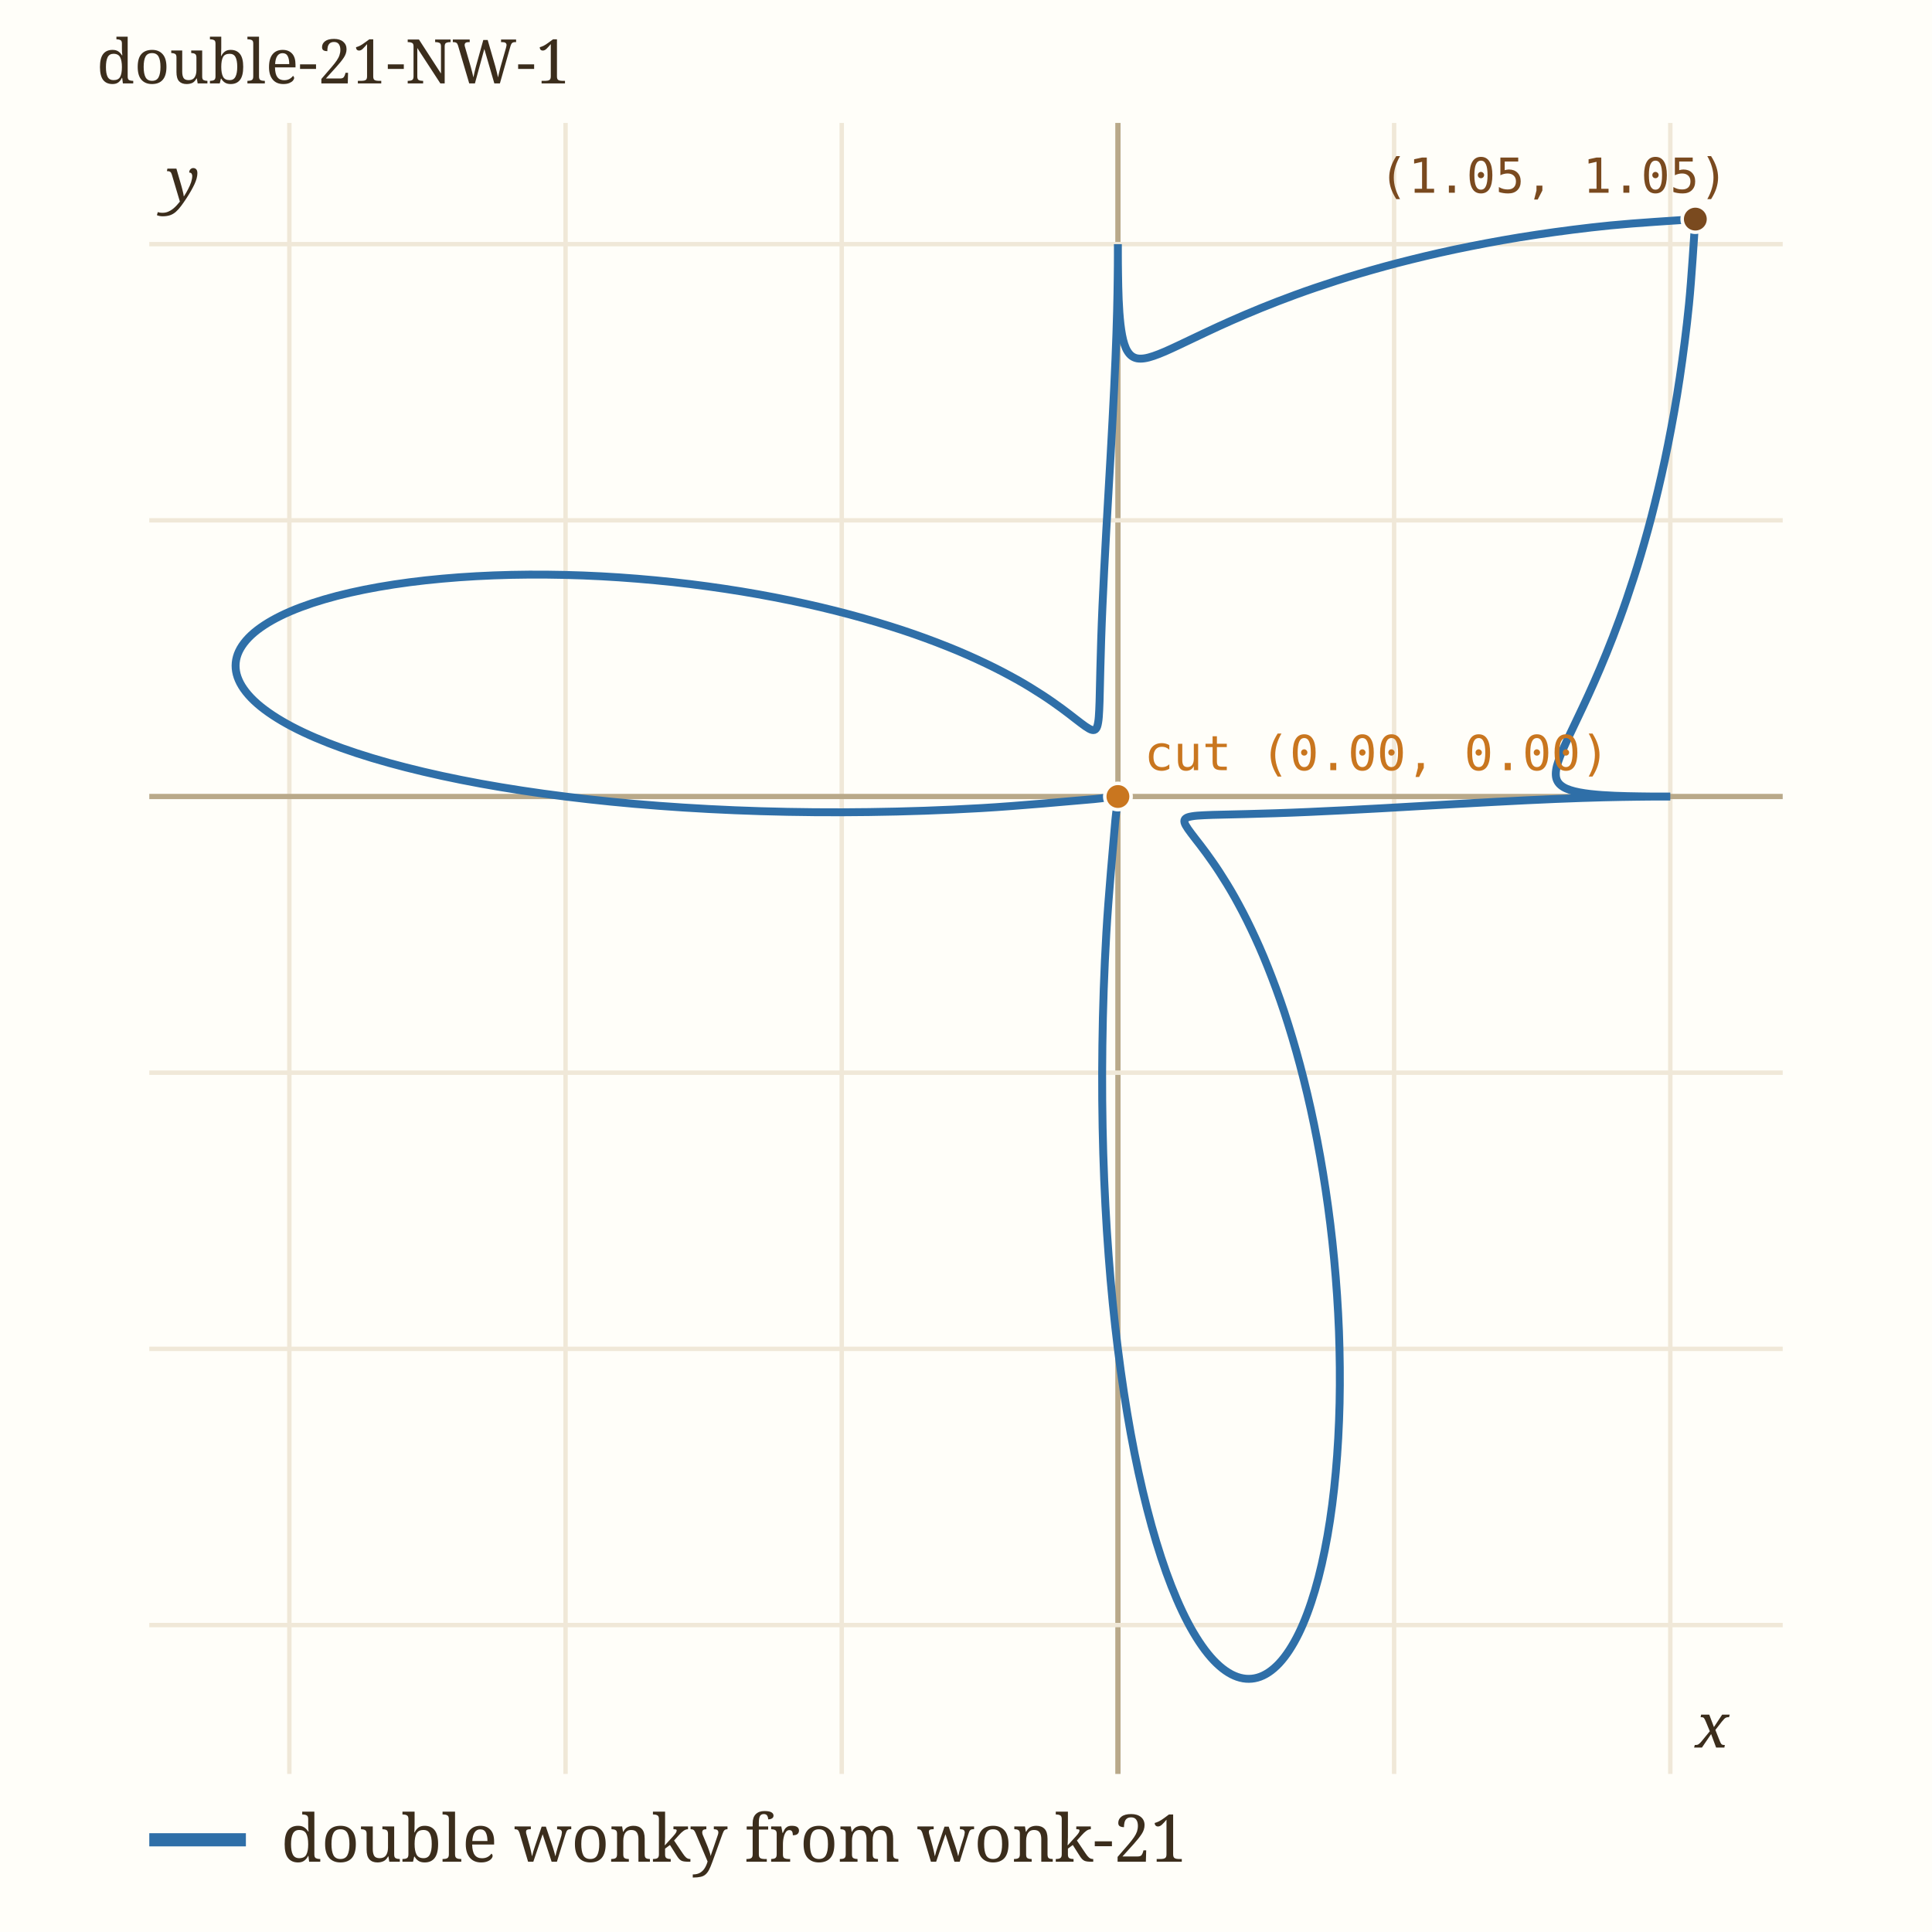
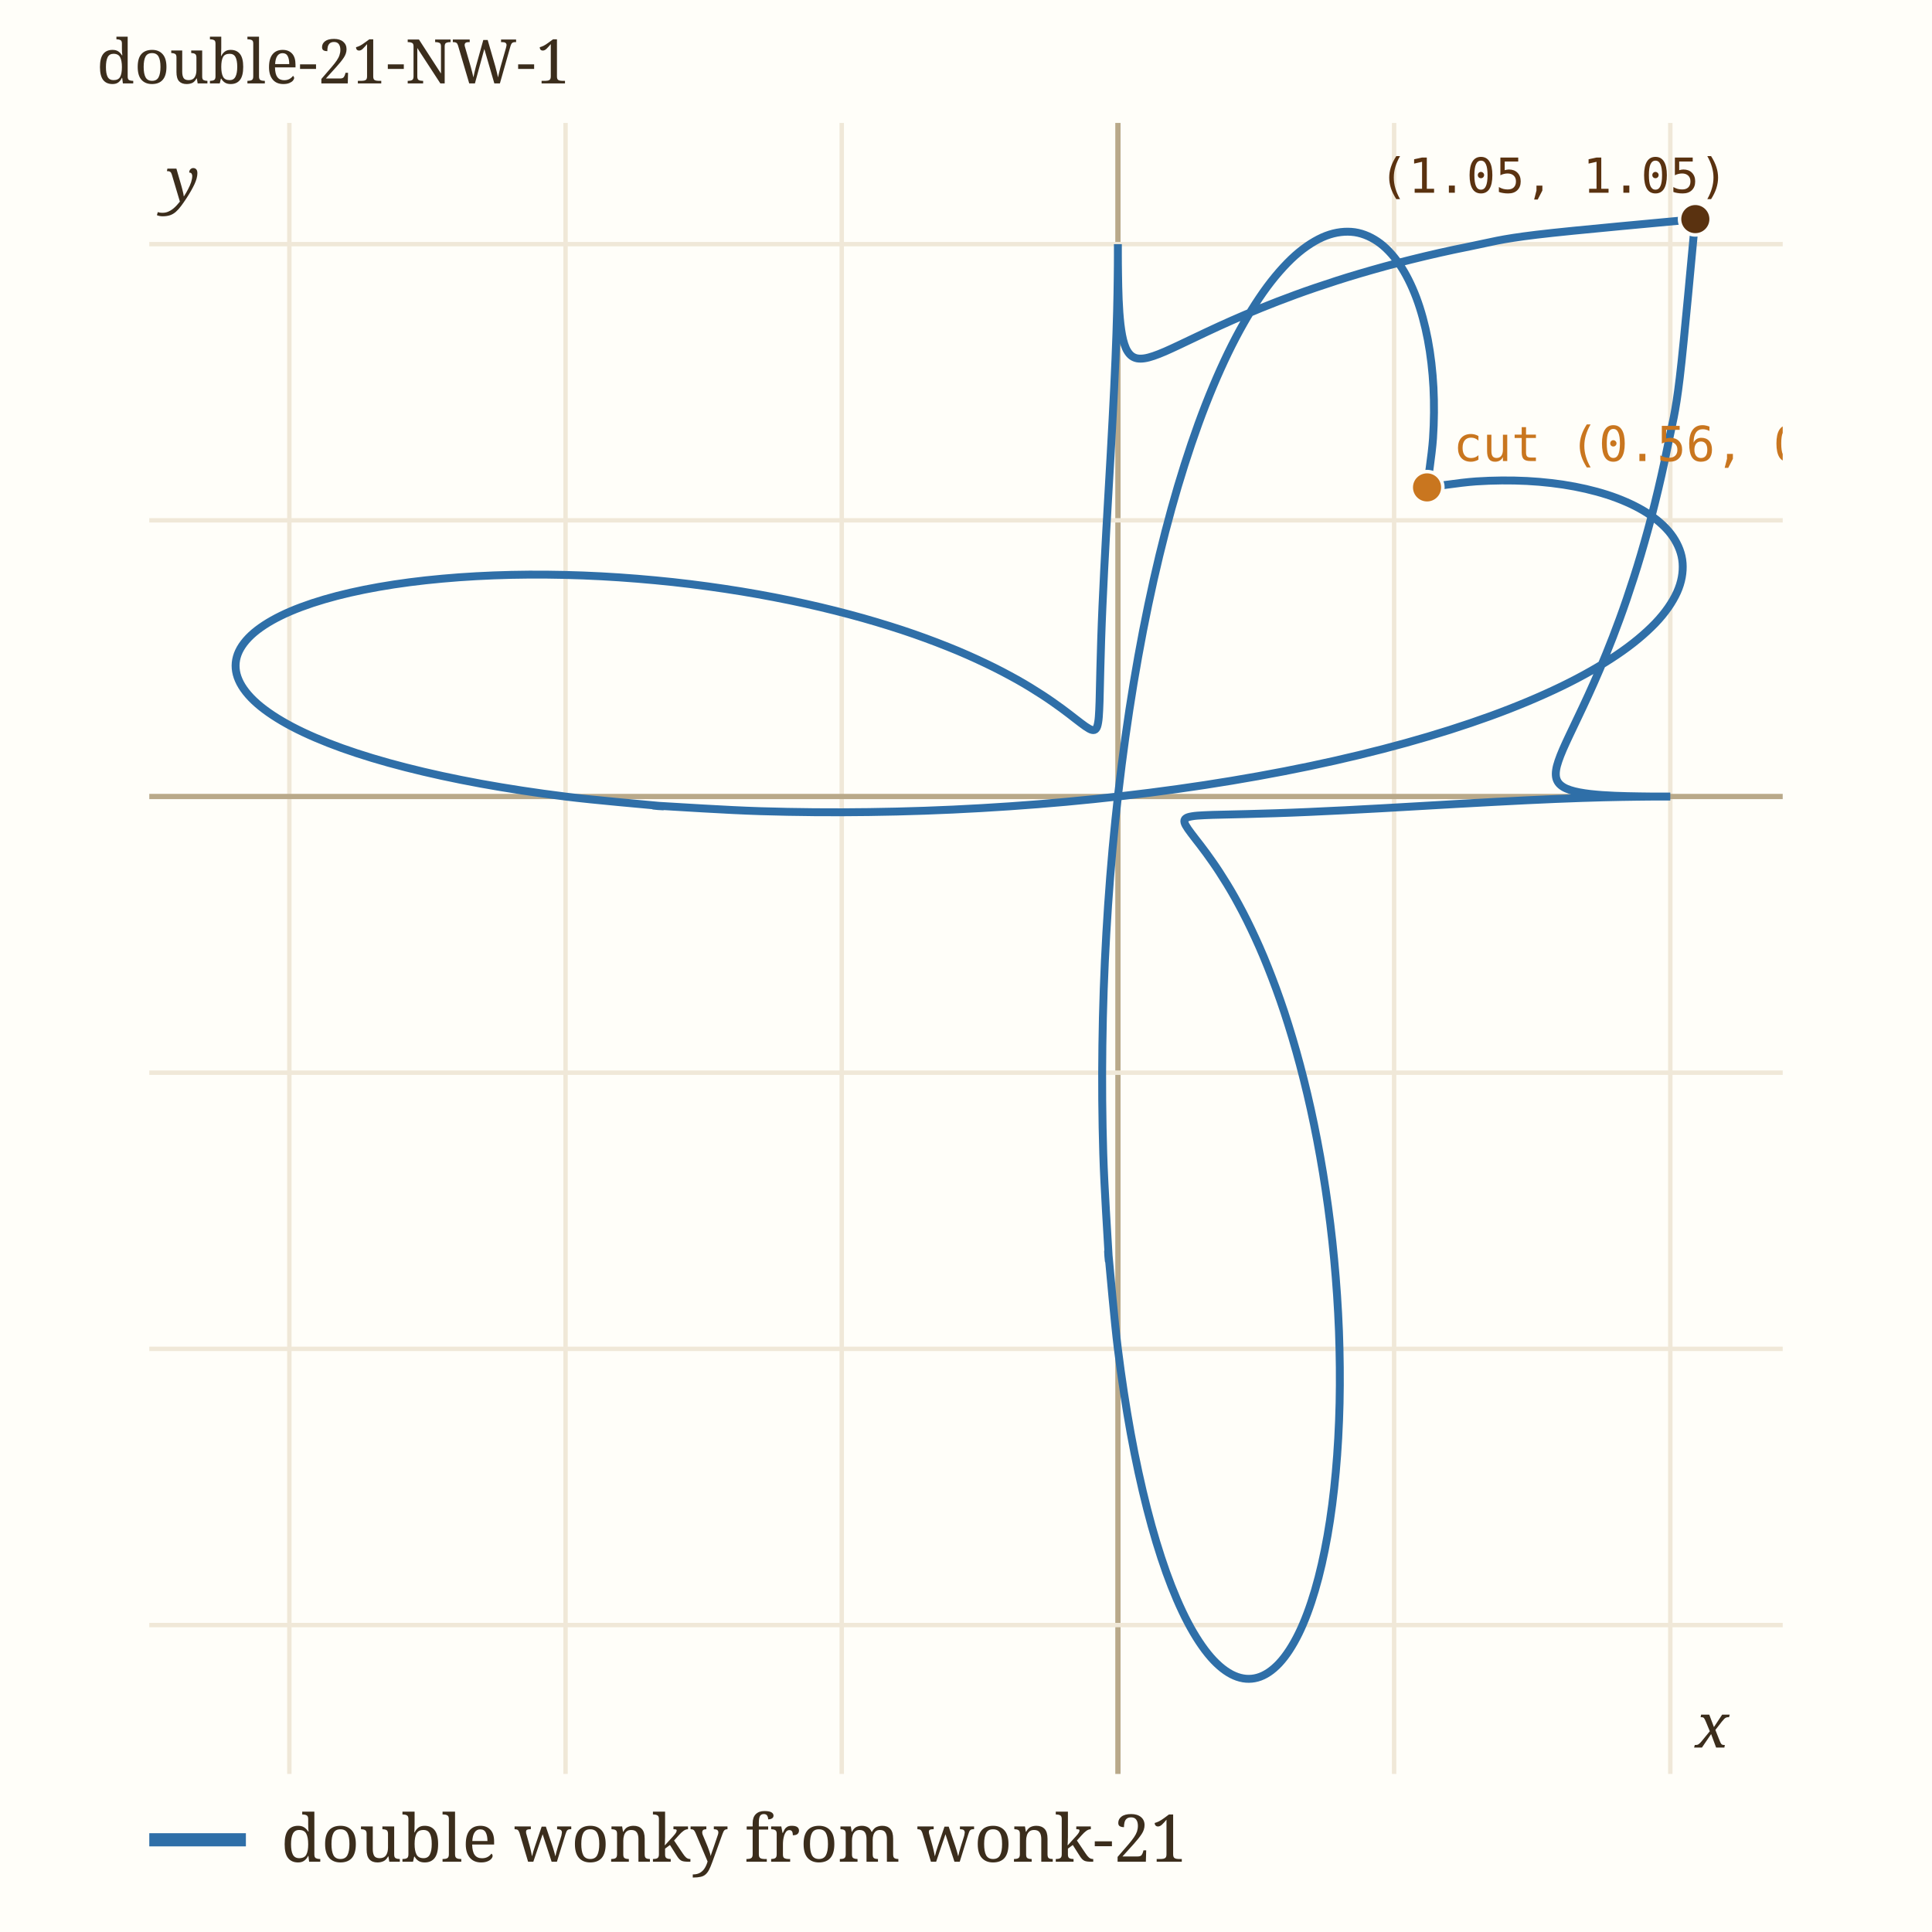
<svg xmlns="http://www.w3.org/2000/svg" viewBox="0 0 440 440" width="440" height="440" role="img" aria-label="double-21-NW-1" data-panel="double-21-NW-1">
  <rect x="0" y="0" width="440" height="440" fill="#fffef9" />
  <clipPath id="clip-double-21-NW-1">
    <rect x="34" y="28" width="372" height="376" />
  </clipPath>
  <g clip-path="url(#clip-double-21-NW-1)">
    <line x1="65.9" x2="65.9" y1="28" y2="404" stroke="#f0e8d8" stroke-width="1" />
    <text x="65.9" y="418.0" font-family="ui-monospace, Menlo, monospace" font-size="11" fill="#9c8a6a" text-anchor="middle">-1.5</text>
    <line x1="128.8" x2="128.8" y1="28" y2="404" stroke="#f0e8d8" stroke-width="1" />
    <text x="128.8" y="418.0" font-family="ui-monospace, Menlo, monospace" font-size="11" fill="#9c8a6a" text-anchor="middle">-1</text>
    <line x1="191.7" x2="191.7" y1="28" y2="404" stroke="#f0e8d8" stroke-width="1" />
    <text x="191.7" y="418.0" font-family="ui-monospace, Menlo, monospace" font-size="11" fill="#9c8a6a" text-anchor="middle">-0.5</text>
    <line x1="254.6" x2="254.6" y1="28" y2="404" stroke="#b9a98a" stroke-width="1.2" />
    <line x1="317.5" x2="317.5" y1="28" y2="404" stroke="#f0e8d8" stroke-width="1" />
    <text x="317.5" y="418.0" font-family="ui-monospace, Menlo, monospace" font-size="11" fill="#9c8a6a" text-anchor="middle">0.5</text>
    <line x1="380.4" x2="380.4" y1="28" y2="404" stroke="#f0e8d8" stroke-width="1" />
    <text x="380.4" y="418.0" font-family="ui-monospace, Menlo, monospace" font-size="11" fill="#9c8a6a" text-anchor="middle">1</text>
    <line x1="34" x2="406" y1="370.1" y2="370.1" stroke="#f0e8d8" stroke-width="1" />
    <text x="28.0" y="374.1" font-family="ui-monospace, Menlo, monospace" font-size="11" fill="#9c8a6a" text-anchor="end">-1.5</text>
    <line x1="34" x2="406" y1="307.2" y2="307.2" stroke="#f0e8d8" stroke-width="1" />
    <text x="28.0" y="311.2" font-family="ui-monospace, Menlo, monospace" font-size="11" fill="#9c8a6a" text-anchor="end">-1</text>
    <line x1="34" x2="406" y1="244.3" y2="244.3" stroke="#f0e8d8" stroke-width="1" />
    <text x="28.0" y="248.3" font-family="ui-monospace, Menlo, monospace" font-size="11" fill="#9c8a6a" text-anchor="end">-0.5</text>
    <line x1="34" x2="406" y1="181.4" y2="181.4" stroke="#b9a98a" stroke-width="1.2" />
    <line x1="34" x2="406" y1="118.5" y2="118.5" stroke="#f0e8d8" stroke-width="1" />
    <text x="28.0" y="122.5" font-family="ui-monospace, Menlo, monospace" font-size="11" fill="#9c8a6a" text-anchor="end">0.5</text>
    <line x1="34" x2="406" y1="55.6" y2="55.6" stroke="#f0e8d8" stroke-width="1" />
    <text x="28.0" y="59.6" font-family="ui-monospace, Menlo, monospace" font-size="11" fill="#9c8a6a" text-anchor="end">1</text>
-     <path d="M386.07,49.93 C385.89,49.94 388.23,49.74 385.01,49.98 C381.79,50.21 372.59,50.76 366.75,51.34 C360.91,51.92 355.28,52.66 349.96,53.45 C344.63,54.24 339.57,55.16 334.81,56.11 C330.05,57.05 325.57,58.08 321.38,59.12 C317.18,60.15 313.29,61.24 309.65,62.31 C306.01,63.38 302.66,64.48 299.54,65.54 C296.42,66.60 293.58,67.66 290.94,68.67 C288.30,69.68 285.91,70.68 283.70,71.61 C281.49,72.54 279.51,73.44 277.67,74.27 C275.84,75.10 274.21,75.89 272.70,76.60 C271.19,77.31 269.86,77.96 268.64,78.53 C267.41,79.11 266.34,79.61 265.35,80.04 C264.36,80.46 263.50,80.81 262.72,81.07 C261.93,81.34 261.25,81.52 260.63,81.61 C260.01,81.70 259.48,81.70 259.00,81.62 C258.52,81.53 258.11,81.35 257.74,81.08 C257.37,80.81 257.06,80.44 256.78,79.99 C256.50,79.55 256.27,79.00 256.07,78.39 C255.86,77.78 255.70,77.07 255.55,76.31 C255.40,75.56 255.29,74.72 255.18,73.85 C255.08,72.98 255.00,72.04 254.93,71.11 C254.87,70.17 254.82,69.18 254.77,68.22 C254.73,67.26 254.70,66.28 254.68,65.35 C254.65,64.42 254.64,63.50 254.63,62.64 C254.62,61.79 254.61,60.97 254.60,60.24 C254.60,59.51 254.60,58.84 254.59,58.26 C254.59,57.69 254.59,57.19 254.59,56.80 C254.59,56.40 254.59,56.10 254.59,55.90 C254.59,55.70 254.59,55.60 254.59,55.60 C254.59,55.60 254.59,55.70 254.59,55.90 C254.59,56.10 254.59,56.40 254.59,56.80 C254.59,57.21 254.59,57.71 254.59,58.31 C254.59,58.92 254.58,59.62 254.58,60.44 C254.57,61.25 254.57,62.17 254.55,63.21 C254.54,64.25 254.53,65.39 254.50,66.67 C254.48,67.95 254.45,69.35 254.41,70.89 C254.37,72.43 254.32,74.09 254.26,75.90 C254.20,77.71 254.13,79.66 254.04,81.74 C253.96,83.83 253.86,86.06 253.74,88.41 C253.63,90.76 253.50,93.25 253.36,95.84 C253.23,98.42 253.07,101.14 252.92,103.90 C252.76,106.67 252.59,109.55 252.43,112.42 C252.26,115.30 252.09,118.25 251.93,121.15 C251.77,124.04 251.61,126.97 251.47,129.78 C251.32,132.60 251.19,135.40 251.08,138.03 C250.96,140.66 250.87,143.22 250.79,145.57 C250.71,147.93 250.65,150.16 250.60,152.16 C250.54,154.16 250.51,155.98 250.47,157.58 C250.43,159.17 250.41,160.55 250.34,161.70 C250.28,162.85 250.23,163.78 250.10,164.49 C249.98,165.20 249.85,165.68 249.61,165.97 C249.38,166.26 249.11,166.33 248.71,166.24 C248.31,166.15 247.84,165.86 247.21,165.44 C246.58,165.02 245.85,164.42 244.93,163.73 C244.01,163.03 242.97,162.18 241.70,161.27 C240.43,160.36 239.00,159.32 237.32,158.24 C235.65,157.16 233.78,155.99 231.64,154.79 C229.50,153.60 227.14,152.34 224.50,151.09 C221.86,149.83 218.97,148.53 215.79,147.27 C212.61,146.00 209.16,144.72 205.44,143.49 C201.71,142.27 197.70,141.06 193.45,139.93 C189.19,138.80 184.65,137.71 179.92,136.74 C175.19,135.77 170.18,134.86 165.07,134.10 C159.95,133.33 154.59,132.66 149.22,132.16 C143.84,131.65 138.29,131.27 132.82,131.06 C127.36,130.86 121.80,130.80 116.44,130.92 C111.09,131.04 105.73,131.33 100.71,131.79 C95.68,132.24 90.76,132.88 86.28,133.67 C81.80,134.46 77.55,135.42 73.83,136.52 C70.12,137.61 66.74,138.87 63.97,140.23 C61.20,141.59 58.88,143.10 57.21,144.66 C55.53,146.23 54.40,147.92 53.93,149.62 C53.45,151.33 53.59,153.12 54.37,154.89 C55.14,156.67 56.57,158.49 58.59,160.26 C60.61,162.02 63.30,163.80 66.51,165.49 C69.73,167.18 73.59,168.84 77.90,170.39 C82.21,171.93 87.12,173.42 92.39,174.76 C97.66,176.11 103.46,177.37 109.53,178.48 C115.59,179.58 122.03,180.57 128.78,181.41 C135.53,182.25 142.62,182.97 150.03,183.52 C157.44,184.08 165.27,184.50 173.25,184.74 C181.23,184.98 189.55,185.06 197.92,184.94 C206.29,184.83 214.91,184.54 223.46,184.04 C232.00,183.55 243.98,182.43 249.17,181.99 C254.36,181.55 253.79,180.60 254.59,181.41 C255.40,182.21 254.45,181.64 254.01,186.83 C253.57,192.02 252.45,204.00 251.96,212.54 C251.46,221.09 251.17,229.71 251.06,238.08 C250.94,246.45 251.02,254.77 251.26,262.75 C251.50,270.73 251.92,278.56 252.48,285.97 C253.03,293.38 253.75,300.47 254.59,307.22 C255.43,313.97 256.42,320.41 257.52,326.47 C258.63,332.54 259.89,338.34 261.24,343.61 C262.58,348.88 264.07,353.79 265.61,358.10 C267.16,362.41 268.82,366.27 270.51,369.49 C272.20,372.70 273.98,375.39 275.74,377.41 C277.51,379.43 279.33,380.86 281.11,381.63 C282.88,382.41 284.67,382.55 286.38,382.07 C288.08,381.60 289.77,380.47 291.34,378.79 C292.90,377.12 294.41,374.80 295.77,372.03 C297.13,369.26 298.39,365.88 299.48,362.17 C300.58,358.45 301.54,354.20 302.33,349.72 C303.12,345.24 303.76,340.32 304.21,335.29 C304.67,330.27 304.96,324.91 305.08,319.56 C305.20,314.20 305.14,308.64 304.94,303.18 C304.73,297.71 304.35,292.16 303.84,286.78 C303.34,281.41 302.67,276.05 301.90,270.93 C301.14,265.82 300.23,260.81 299.26,256.08 C298.29,251.35 297.20,246.81 296.07,242.55 C294.94,238.30 293.73,234.29 292.51,230.56 C291.28,226.84 290.00,223.39 288.73,220.21 C287.47,217.03 286.17,214.14 284.91,211.50 C283.66,208.86 282.40,206.50 281.21,204.36 C280.01,202.22 278.84,200.35 277.76,198.68 C276.68,197.00 275.64,195.57 274.73,194.30 C273.82,193.03 272.97,191.99 272.27,191.07 C271.58,190.15 270.98,189.42 270.56,188.79 C270.14,188.16 269.85,187.69 269.76,187.29 C269.67,186.89 269.74,186.62 270.03,186.39 C270.32,186.15 270.80,186.02 271.51,185.90 C272.22,185.77 273.15,185.72 274.30,185.66 C275.45,185.59 276.83,185.57 278.42,185.53 C280.02,185.49 281.84,185.46 283.84,185.40 C285.84,185.35 288.07,185.29 290.43,185.21 C292.78,185.13 295.34,185.04 297.97,184.92 C300.60,184.81 303.40,184.68 306.22,184.53 C309.03,184.39 311.96,184.23 314.85,184.07 C317.75,183.91 320.70,183.74 323.58,183.57 C326.45,183.41 329.33,183.24 332.10,183.08 C334.86,182.93 337.58,182.77 340.16,182.64 C342.75,182.50 345.24,182.37 347.59,182.26 C349.94,182.14 352.17,182.04 354.26,181.96 C356.34,181.87 358.29,181.80 360.10,181.74 C361.91,181.68 363.57,181.63 365.11,181.59 C366.65,181.55 368.05,181.52 369.33,181.50 C370.61,181.47 371.75,181.46 372.79,181.45 C373.83,181.43 374.75,181.43 375.56,181.42 C376.38,181.42 377.08,181.41 377.69,181.41 C378.29,181.41 378.79,181.41 379.20,181.41 C379.60,181.41 379.90,181.41 380.10,181.41 C380.30,181.41 380.40,181.41 380.40,181.41 C380.40,181.41 380.30,181.41 380.10,181.41 C379.90,181.41 379.60,181.41 379.20,181.41 C378.81,181.41 378.31,181.41 377.74,181.41 C377.16,181.40 376.49,181.40 375.76,181.40 C375.03,181.39 374.21,181.38 373.36,181.37 C372.50,181.36 371.58,181.35 370.65,181.32 C369.72,181.30 368.74,181.27 367.78,181.23 C366.82,181.18 365.83,181.13 364.89,181.07 C363.96,181.00 363.02,180.92 362.15,180.82 C361.28,180.71 360.44,180.60 359.69,180.45 C358.93,180.30 358.22,180.14 357.61,179.93 C357.00,179.73 356.45,179.50 356.01,179.22 C355.56,178.94 355.19,178.63 354.92,178.26 C354.65,177.89 354.47,177.48 354.38,177.00 C354.30,176.52 354.30,175.99 354.39,175.37 C354.48,174.75 354.66,174.07 354.93,173.28 C355.19,172.50 355.54,171.64 355.96,170.65 C356.39,169.66 356.89,168.59 357.47,167.36 C358.04,166.14 358.69,164.81 359.40,163.30 C360.11,161.79 360.90,160.16 361.73,158.33 C362.56,156.49 363.46,154.51 364.39,152.30 C365.32,150.09 366.32,147.70 367.33,145.06 C368.34,142.42 369.40,139.58 370.46,136.46 C371.52,133.34 372.62,129.99 373.69,126.35 C374.76,122.71 375.85,118.82 376.88,114.62 C377.92,110.43 378.95,105.95 379.89,101.19 C380.84,96.43 381.76,91.37 382.55,86.04 C383.34,80.72 384.08,75.09 384.66,69.25 C385.24,63.41 385.79,54.21 386.02,50.99 C386.26,47.77 386.06,50.11 386.07,49.93" fill="none" stroke="#2f6fa8" stroke-width="1.8" stroke-linecap="round" data-path="double-21-NW-1" />
-     <circle cx="386.1" cy="49.9" r="3" fill="#7a4a1f" stroke="#fffef9" stroke-width="0.8" />
-     <text x="314.1" y="43.9" font-family="ui-monospace, Menlo, monospace" font-size="11" fill="#7a4a1f">(1.05, 1.05)</text>
-     <circle cx="254.6" cy="181.4" r="3" fill="#c9761f" stroke="#fffef9" stroke-width="0.8" />
-     <text x="260.6" y="175.4" font-family="ui-monospace, Menlo, monospace" font-size="11" fill="#c9761f">cut (0.00, 0.00)</text>
+     <path d="M386.07,49.93 C380.05,50.52 358.50,52.42 349.96,53.45 C341.41,54.48 339.57,55.16 334.81,56.11 C330.05,57.05 325.57,58.08 321.38,59.12 C317.18,60.15 313.29,61.24 309.65,62.31 C306.01,63.38 302.66,64.48 299.54,65.54 C296.42,66.60 293.58,67.66 290.94,68.67 C288.30,69.68 285.91,70.68 283.70,71.61 C281.49,72.54 279.51,73.44 277.67,74.27 C275.84,75.10 274.21,75.89 272.70,76.60 C271.19,77.31 269.86,77.96 268.64,78.53 C267.41,79.11 266.34,79.61 265.35,80.04 C264.36,80.46 263.50,80.81 262.72,81.07 C261.93,81.34 261.25,81.52 260.63,81.61 C260.01,81.70 259.48,81.70 259.00,81.62 C258.52,81.53 258.11,81.35 257.74,81.08 C257.37,80.81 257.06,80.44 256.78,79.99 C256.50,79.55 256.27,79.00 256.07,78.39 C255.86,77.78 255.70,77.07 255.55,76.31 C255.40,75.56 255.29,74.72 255.18,73.85 C255.08,72.98 255.00,72.04 254.93,71.11 C254.87,70.17 254.82,69.18 254.77,68.22 C254.73,67.26 254.70,66.28 254.68,65.35 C254.65,64.42 254.64,63.50 254.63,62.64 C254.62,61.79 254.61,60.97 254.60,60.24 C254.60,59.51 254.60,58.84 254.59,58.26 C254.59,57.69 254.59,57.19 254.59,56.80 C254.59,56.40 254.59,56.10 254.59,55.90 C254.59,55.70 254.59,55.60 254.59,55.60 C254.59,55.60 254.59,55.70 254.59,55.90 C254.59,56.10 254.59,56.40 254.59,56.80 C254.59,57.21 254.59,57.71 254.59,58.31 C254.59,58.92 254.58,59.62 254.58,60.44 C254.57,61.25 254.57,62.17 254.55,63.21 C254.54,64.25 254.53,65.39 254.50,66.67 C254.48,67.95 254.45,69.35 254.41,70.89 C254.37,72.43 254.32,74.09 254.26,75.90 C254.20,77.71 254.13,79.66 254.04,81.74 C253.96,83.83 253.86,86.06 253.74,88.41 C253.63,90.76 253.50,93.25 253.36,95.84 C253.23,98.42 253.07,101.14 252.92,103.90 C252.76,106.67 252.59,109.55 252.43,112.42 C252.26,115.30 252.09,118.25 251.93,121.15 C251.77,124.04 251.61,126.97 251.47,129.78 C251.32,132.60 251.19,135.40 251.08,138.03 C250.96,140.66 250.87,143.22 250.79,145.57 C250.71,147.93 250.65,150.16 250.60,152.16 C250.54,154.16 250.51,155.98 250.47,157.58 C250.43,159.17 250.41,160.55 250.34,161.70 C250.28,162.85 250.23,163.78 250.10,164.49 C249.98,165.20 249.85,165.68 249.61,165.97 C249.38,166.26 249.11,166.33 248.71,166.24 C248.31,166.15 247.84,165.86 247.21,165.44 C246.58,165.02 245.85,164.42 244.93,163.73 C244.01,163.03 242.97,162.18 241.70,161.27 C240.43,160.36 239.00,159.32 237.32,158.24 C235.65,157.16 233.78,155.99 231.64,154.79 C229.50,153.60 227.14,152.34 224.50,151.09 C221.86,149.83 218.97,148.53 215.79,147.27 C212.61,146.00 209.16,144.72 205.44,143.49 C201.71,142.27 197.70,141.06 193.45,139.93 C189.19,138.80 184.65,137.71 179.92,136.74 C175.19,135.77 170.18,134.86 165.07,134.10 C159.95,133.33 154.59,132.66 149.22,132.16 C143.84,131.65 138.29,131.27 132.82,131.06 C127.36,130.86 121.80,130.80 116.44,130.92 C111.09,131.04 105.73,131.33 100.71,131.79 C95.68,132.24 90.76,132.88 86.28,133.67 C81.80,134.46 77.55,135.42 73.83,136.52 C70.12,137.61 66.74,138.87 63.97,140.23 C61.20,141.59 58.88,143.10 57.21,144.66 C55.53,146.23 54.40,147.92 53.93,149.62 C53.45,151.33 53.59,153.12 54.37,154.89 C55.14,156.67 56.57,158.49 58.59,160.26 C60.61,162.02 63.30,163.80 66.51,165.49 C69.73,167.18 73.59,168.84 77.90,170.39 C82.21,171.93 87.12,173.42 92.39,174.76 C97.66,176.11 103.46,177.37 109.53,178.48 C115.59,179.58 122.03,180.57 128.78,181.41 C135.53,182.25 146.49,183.17 150.03,183.52 C153.57,183.88 146.16,183.32 150.03,183.52 C153.90,183.73 165.27,184.50 173.25,184.74 C181.23,184.98 189.55,185.06 197.92,184.94 C206.29,184.83 214.91,184.54 223.46,184.04 C232.00,183.55 240.69,182.87 249.17,181.99 C257.66,181.12 266.17,180.04 274.35,178.79 C282.53,177.54 290.61,176.09 298.25,174.49 C305.89,172.89 313.30,171.10 320.16,169.20 C327.03,167.30 333.55,165.22 339.45,163.08 C345.36,160.93 350.80,158.64 355.58,156.33 C360.37,154.01 364.60,151.59 368.16,149.19 C371.73,146.80 374.67,144.33 376.97,141.95 C379.26,139.56 380.90,137.15 381.94,134.87 C382.97,132.58 383.35,130.33 383.20,128.24 C383.05,126.14 382.25,124.13 381.03,122.31 C379.81,120.49 378.00,118.80 375.86,117.32 C373.73,115.84 371.08,114.53 368.21,113.44 C365.34,112.36 362.05,111.47 358.64,110.82 C355.23,110.17 351.51,109.74 347.76,109.54 C344.02,109.35 340.06,109.38 336.15,109.64 C332.25,109.91 326.20,110.89 324.34,111.12 C322.48,111.35 324.91,110.91 325.00,111.00 C325.09,111.09 324.65,113.52 324.88,111.66 C325.11,109.80 326.09,103.75 326.36,99.85 C326.62,95.94 326.65,91.98 326.46,88.24 C326.26,84.49 325.83,80.77 325.18,77.36 C324.53,73.95 323.64,70.66 322.56,67.79 C321.47,64.92 320.16,62.27 318.68,60.14 C317.20,58.00 315.51,56.19 313.69,54.97 C311.87,53.75 309.86,52.95 307.76,52.80 C305.67,52.65 303.42,53.03 301.13,54.06 C298.85,55.10 296.44,56.74 294.05,59.03 C291.67,61.33 289.20,64.27 286.81,67.84 C284.41,71.40 281.99,75.63 279.67,80.42 C277.36,85.20 275.07,90.64 272.92,96.55 C270.78,102.45 268.70,108.97 266.80,115.84 C264.90,122.70 263.11,130.11 261.51,137.75 C259.91,145.39 258.46,153.47 257.21,161.65 C255.96,169.83 254.88,178.34 254.01,186.83 C253.13,195.31 252.45,204.00 251.96,212.54 C251.46,221.09 251.17,229.71 251.06,238.08 C250.94,246.45 251.02,254.77 251.26,262.75 C251.50,270.73 252.27,282.10 252.48,285.97 C252.68,289.84 252.12,282.43 252.48,285.97 C252.83,289.51 253.75,300.47 254.59,307.22 C255.43,313.97 256.42,320.41 257.52,326.47 C258.63,332.54 259.89,338.34 261.24,343.61 C262.58,348.88 264.07,353.79 265.61,358.10 C267.16,362.41 268.82,366.27 270.51,369.49 C272.20,372.70 273.98,375.39 275.74,377.41 C277.51,379.43 279.33,380.86 281.11,381.63 C282.88,382.41 284.67,382.55 286.38,382.07 C288.08,381.60 289.77,380.47 291.34,378.79 C292.90,377.12 294.41,374.80 295.77,372.03 C297.13,369.26 298.39,365.88 299.48,362.17 C300.58,358.45 301.54,354.20 302.33,349.72 C303.12,345.24 303.76,340.32 304.21,335.29 C304.67,330.27 304.96,324.91 305.08,319.56 C305.20,314.20 305.14,308.64 304.94,303.18 C304.73,297.71 304.35,292.16 303.84,286.78 C303.34,281.41 302.67,276.05 301.90,270.93 C301.14,265.82 300.23,260.81 299.26,256.08 C298.29,251.35 297.20,246.81 296.07,242.55 C294.94,238.30 293.73,234.29 292.51,230.56 C291.28,226.84 290.00,223.39 288.73,220.21 C287.47,217.03 286.17,214.14 284.91,211.50 C283.66,208.86 282.40,206.50 281.21,204.36 C280.01,202.22 278.84,200.35 277.76,198.68 C276.68,197.00 275.64,195.57 274.73,194.30 C273.82,193.03 272.97,191.99 272.27,191.07 C271.58,190.15 270.98,189.42 270.56,188.79 C270.14,188.16 269.85,187.69 269.76,187.29 C269.67,186.89 269.74,186.62 270.03,186.39 C270.32,186.15 270.80,186.02 271.51,185.90 C272.22,185.77 273.15,185.72 274.30,185.66 C275.45,185.59 276.83,185.57 278.42,185.53 C280.02,185.49 281.84,185.46 283.84,185.40 C285.84,185.35 288.07,185.29 290.43,185.21 C292.78,185.13 295.34,185.04 297.97,184.92 C300.60,184.81 303.40,184.68 306.22,184.53 C309.03,184.39 311.96,184.23 314.85,184.07 C317.75,183.91 320.70,183.74 323.58,183.57 C326.45,183.41 329.33,183.24 332.10,183.08 C334.86,182.93 337.58,182.77 340.16,182.64 C342.75,182.50 345.24,182.37 347.59,182.26 C349.94,182.14 352.17,182.04 354.26,181.96 C356.34,181.87 358.29,181.80 360.10,181.74 C361.91,181.68 363.57,181.63 365.11,181.59 C366.65,181.55 368.05,181.52 369.33,181.50 C370.61,181.47 371.75,181.46 372.79,181.45 C373.83,181.43 374.75,181.43 375.56,181.42 C376.38,181.42 377.08,181.41 377.69,181.41 C378.29,181.41 378.79,181.41 379.20,181.41 C379.60,181.41 379.90,181.41 380.10,181.41 C380.30,181.41 380.40,181.41 380.40,181.41 C380.40,181.41 380.30,181.41 380.10,181.41 C379.90,181.41 379.60,181.41 379.20,181.41 C378.81,181.41 378.31,181.41 377.74,181.41 C377.16,181.40 376.49,181.40 375.76,181.40 C375.03,181.39 374.21,181.38 373.36,181.37 C372.50,181.36 371.58,181.35 370.65,181.32 C369.72,181.30 368.74,181.27 367.78,181.23 C366.82,181.18 365.83,181.13 364.89,181.07 C363.96,181.00 363.02,180.92 362.15,180.82 C361.28,180.71 360.44,180.60 359.69,180.45 C358.93,180.30 358.22,180.14 357.61,179.93 C357.00,179.73 356.45,179.50 356.01,179.22 C355.56,178.94 355.19,178.63 354.92,178.26 C354.65,177.89 354.47,177.48 354.38,177.00 C354.30,176.52 354.30,175.99 354.39,175.37 C354.48,174.75 354.66,174.07 354.93,173.28 C355.19,172.50 355.54,171.64 355.96,170.65 C356.39,169.66 356.89,168.59 357.47,167.36 C358.04,166.14 358.69,164.81 359.40,163.30 C360.11,161.79 360.90,160.16 361.73,158.33 C362.56,156.49 363.46,154.51 364.39,152.30 C365.32,150.09 366.32,147.70 367.33,145.06 C368.34,142.42 369.40,139.58 370.46,136.46 C371.52,133.34 372.62,129.99 373.69,126.35 C374.76,122.71 375.85,118.82 376.88,114.62 C377.92,110.43 378.95,105.95 379.89,101.19 C380.84,96.43 381.52,94.59 382.55,86.04 C383.58,77.50 385.48,55.95 386.07,49.93" fill="none" stroke="#2f6fa8" stroke-width="1.8" stroke-linecap="round" data-path="double-21-NW-1" />
+     <circle cx="325.0" cy="111.0" r="3.6" fill="#c9761f" stroke="#fffef9" stroke-width="0.8" />
+     <text x="331.0" y="105.0" font-family="ui-monospace, Menlo, monospace" font-size="11" fill="#c9761f">cut (0.56, 0.56)</text>
+     <circle cx="386.1" cy="49.9" r="3.6" fill="#5a3210" stroke="#fffef9" stroke-width="0.8" />
+     <text x="314.1" y="43.9" font-family="ui-monospace, Menlo, monospace" font-size="11" fill="#5a3210">(1.05, 1.05)</text>
  </g>
  <text x="386.1" y="398.0" font-family="Georgia, serif" font-size="14" font-style="italic" fill="#3b2d1c">x</text>
  <text x="38.0" y="45.9" font-family="Georgia, serif" font-size="14" font-style="italic" fill="#3b2d1c">y</text>
  <text x="22" y="19" font-family="Georgia, serif" font-size="14" fill="#3b2d1c">double-21-NW-1</text>
  <line x1="34" x2="56" y1="419" y2="419" stroke="#2f6fa8" stroke-width="3" />
  <text x="64" y="424" font-family="Georgia, serif" font-size="15" fill="#3b2d1c">double wonky from wonk-21</text>
</svg>
